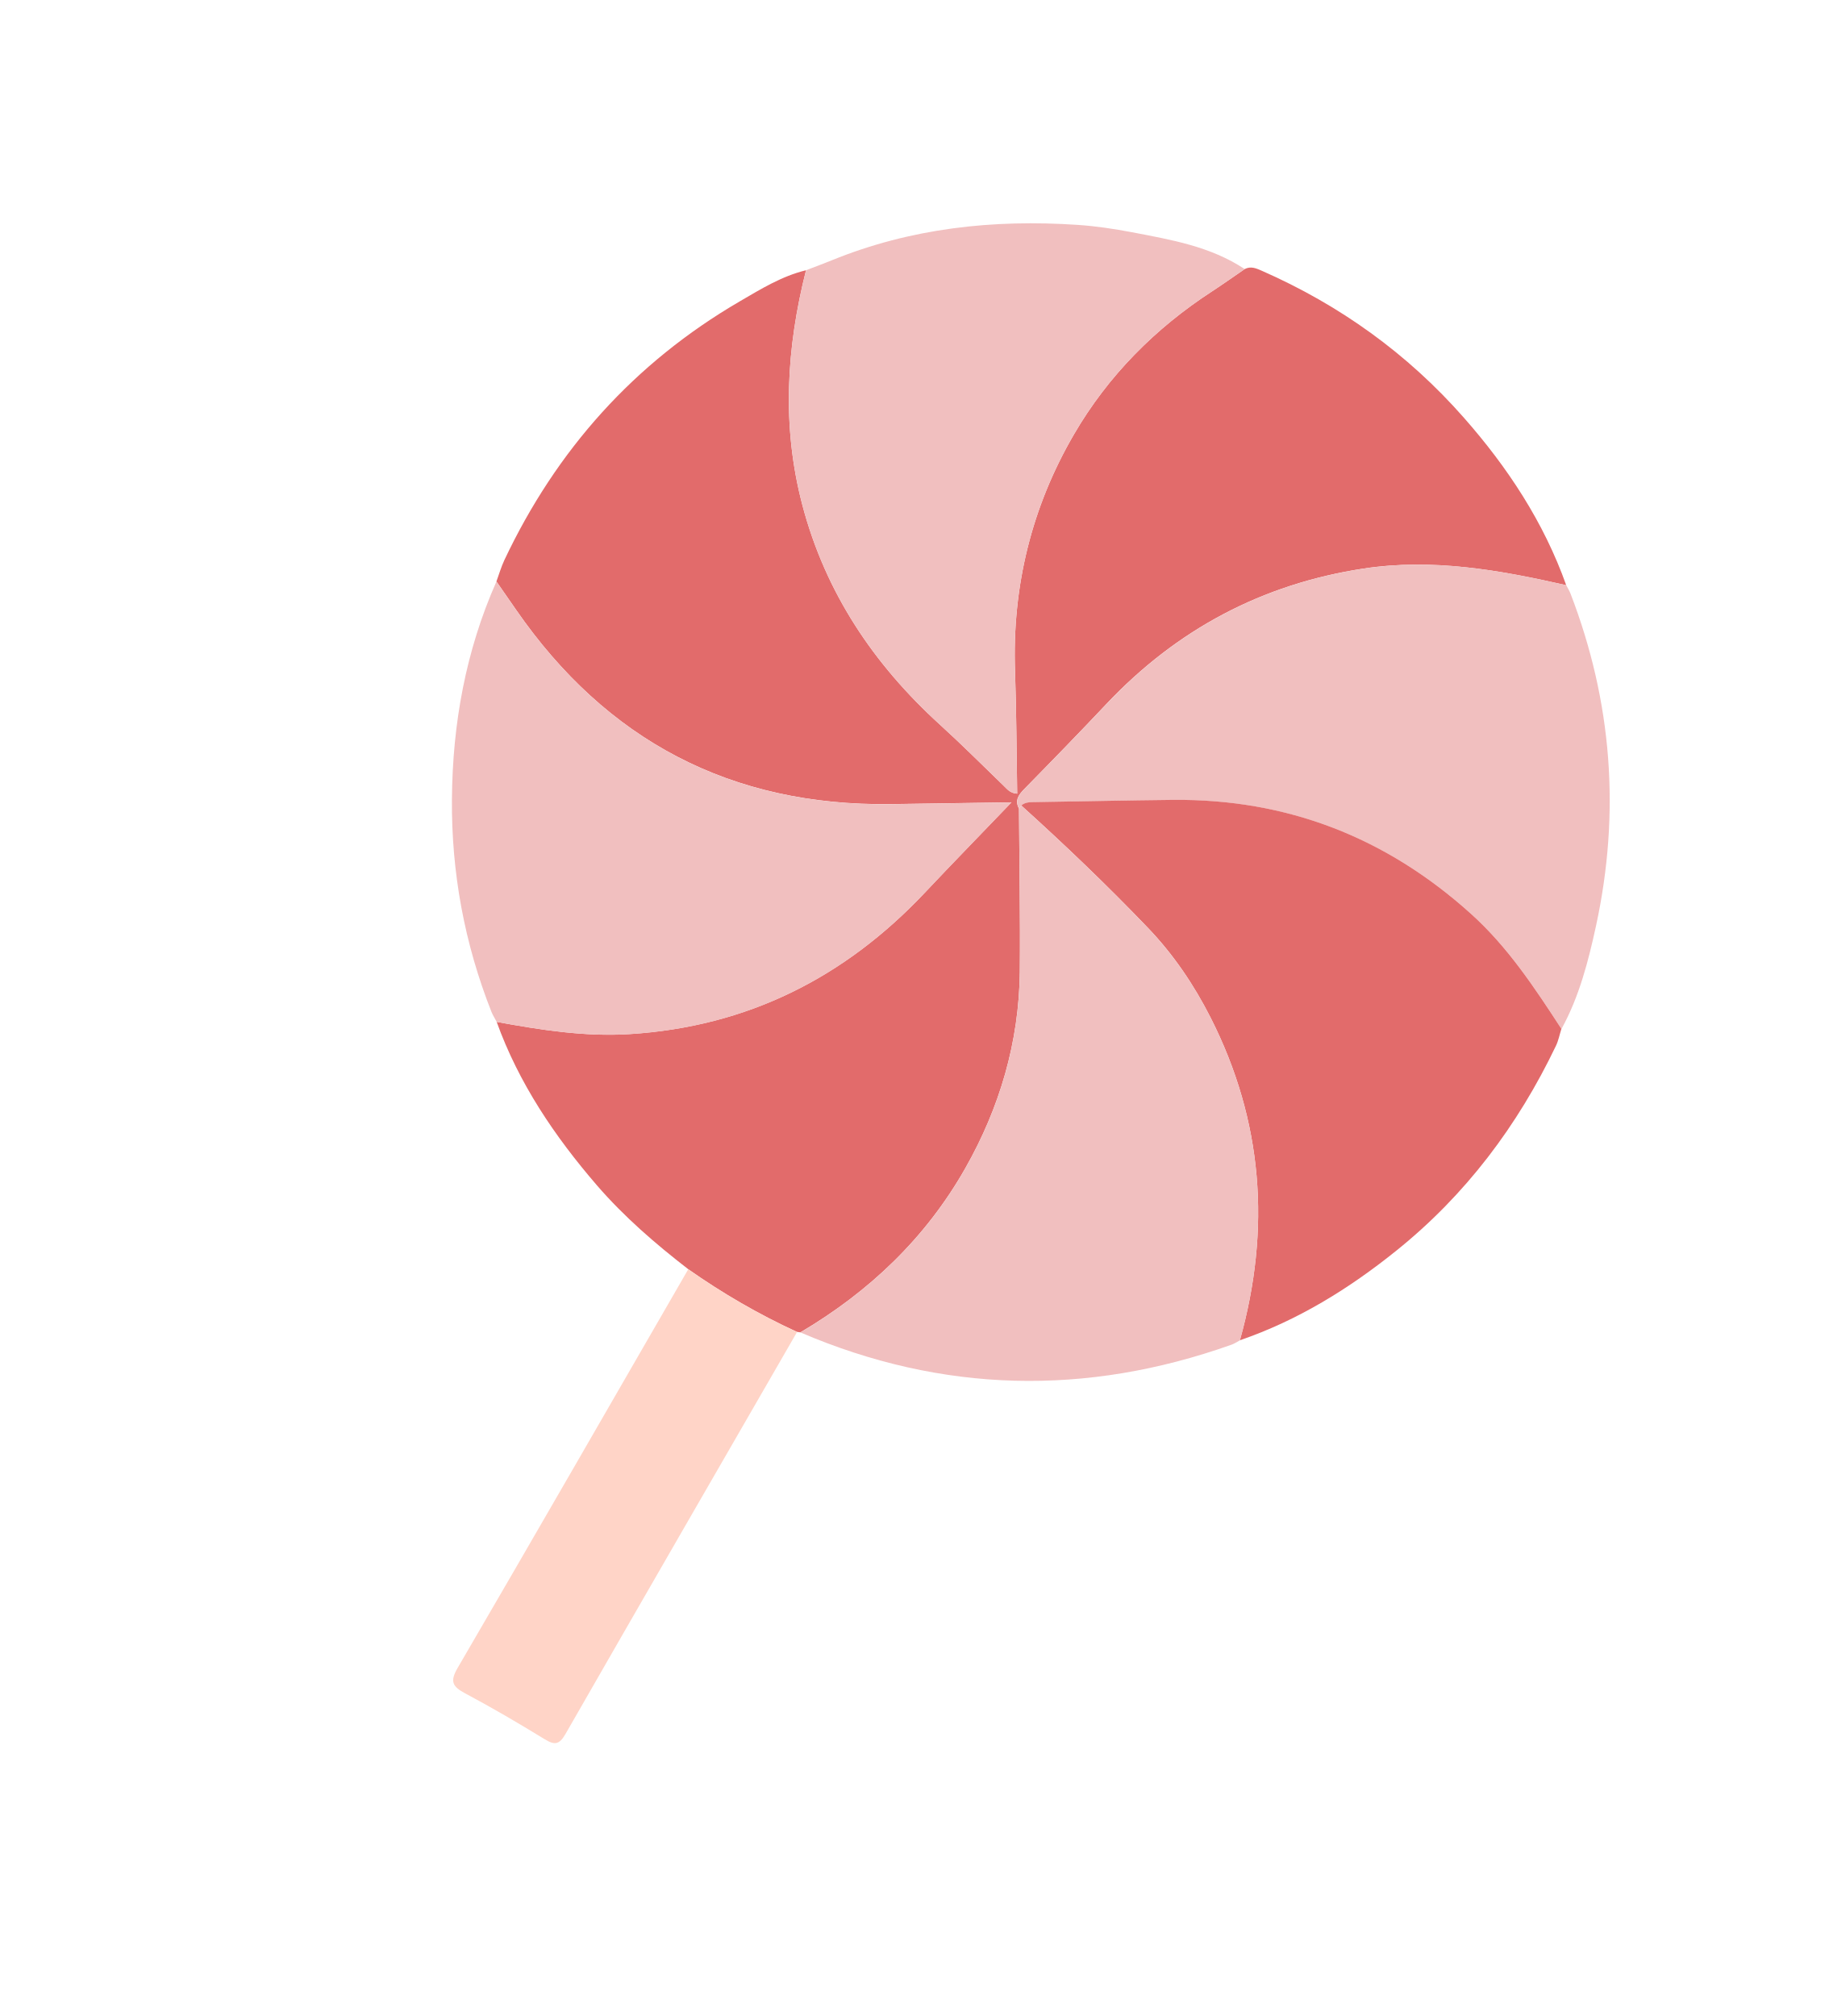
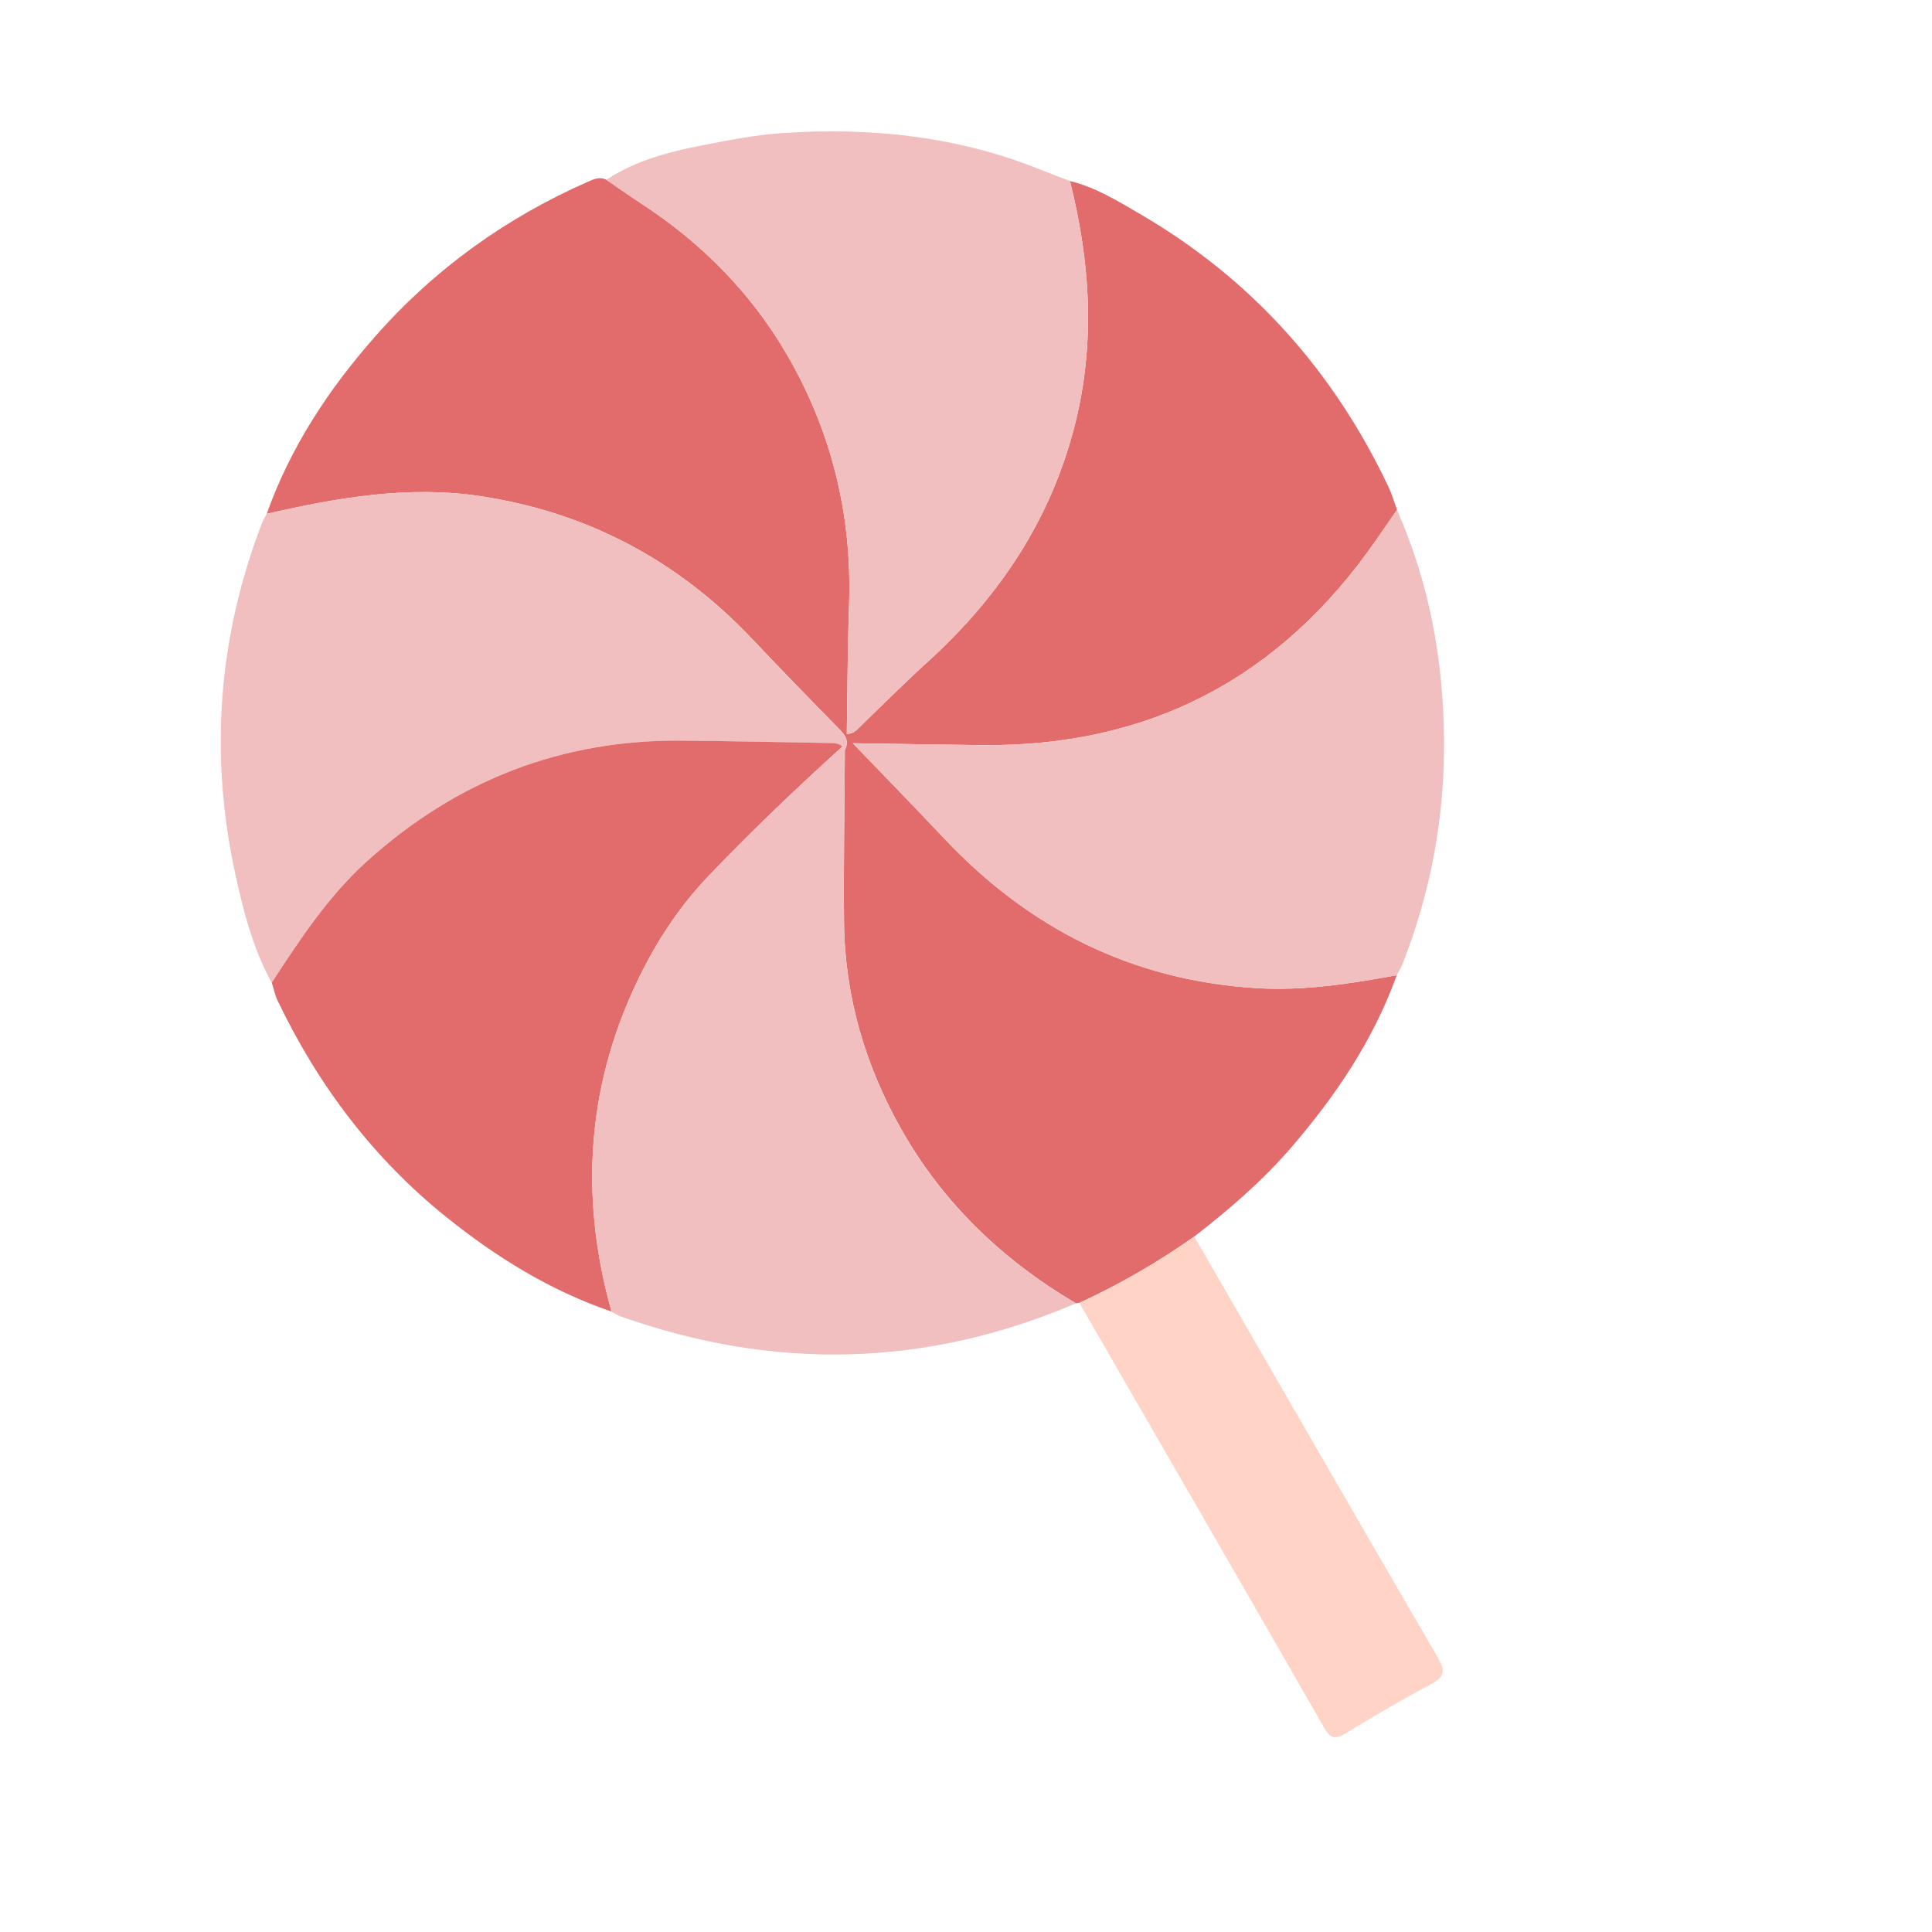
- <svg xmlns="http://www.w3.org/2000/svg" width="39" height="43" viewBox="0 0 39 43" fill="none">
-   <path d="M33.405 12.482C32.926 11.138 32.156 9.969 31.22 8.907C30.019 7.542 28.576 6.507 26.912 5.775C26.791 5.722 26.678 5.672 26.547 5.739C26.317 5.897 26.09 6.058 25.856 6.211C24.637 7.003 23.632 8.016 22.904 9.268C22.002 10.819 21.587 12.508 21.649 14.31C21.679 15.178 21.68 16.047 21.695 16.928C21.542 16.919 21.483 16.831 21.407 16.76C20.956 16.324 20.513 15.88 20.05 15.459C18.631 14.169 17.604 12.638 17.112 10.768C16.671 9.091 16.771 7.427 17.191 5.764C16.674 5.889 16.226 6.167 15.776 6.429C13.526 7.741 11.869 9.595 10.758 11.945C10.689 12.092 10.644 12.249 10.588 12.402C10.727 12.602 10.866 12.804 11.005 13.003C12.936 15.797 15.594 17.194 18.997 17.151C19.832 17.14 20.668 17.126 21.573 17.113C20.925 17.789 20.319 18.408 19.724 19.041C18.014 20.855 15.937 21.898 13.431 22.056C12.471 22.117 11.531 21.967 10.593 21.796C11.065 23.105 11.829 24.236 12.731 25.282C13.311 25.953 13.98 26.53 14.679 27.071C15.412 27.586 16.185 28.036 17 28.409C17.024 28.412 17.047 28.415 17.071 28.418C18.541 27.551 19.745 26.404 20.588 24.918C21.32 23.628 21.734 22.227 21.751 20.733C21.762 19.571 21.741 18.409 21.733 17.247C21.637 17.067 21.727 16.95 21.853 16.822C22.439 16.225 23.023 15.625 23.596 15.017C25.096 13.429 26.916 12.457 29.081 12.127C30.554 11.904 31.981 12.158 33.405 12.482Z" fill="#E26B6B" />
-   <path d="M33.405 12.482C31.981 12.158 30.554 11.904 29.084 12.128C26.919 12.458 25.099 13.43 23.599 15.018C23.024 15.627 22.441 16.226 21.855 16.823C21.73 16.951 21.64 17.067 21.736 17.249C21.752 17.226 21.769 17.203 21.785 17.182C21.871 17.104 21.977 17.11 22.083 17.11C23.06 17.094 24.037 17.071 25.015 17.062C27.451 17.038 29.563 17.861 31.371 19.488C32.159 20.197 32.733 21.069 33.304 21.947C33.684 21.256 33.877 20.5 34.042 19.741C34.563 17.329 34.384 14.97 33.499 12.668C33.475 12.603 33.437 12.544 33.405 12.482Z" fill="#F1BFBF" />
-   <path d="M33.302 21.945C32.731 21.068 32.157 20.195 31.369 19.487C29.562 17.86 27.449 17.036 25.013 17.061C24.036 17.071 23.059 17.093 22.081 17.108C21.974 17.11 21.869 17.104 21.783 17.181C22.713 18.021 23.619 18.887 24.486 19.793C25.028 20.359 25.465 21.006 25.819 21.703C26.94 23.912 27.109 26.214 26.445 28.587C27.681 28.163 28.774 27.487 29.786 26.672C31.261 25.486 32.37 24.01 33.185 22.308C33.24 22.194 33.264 22.065 33.302 21.945Z" fill="#E26B6B" />
-   <path d="M26.445 28.589C27.11 26.215 26.94 23.915 25.82 21.705C25.466 21.008 25.028 20.361 24.486 19.795C23.62 18.889 22.714 18.023 21.784 17.183C21.767 17.206 21.751 17.228 21.734 17.249C21.74 18.411 21.762 19.573 21.751 20.735C21.736 22.23 21.32 23.63 20.588 24.92C19.747 26.405 18.542 27.552 17.072 28.42C20.099 29.716 23.163 29.782 26.259 28.684C26.325 28.662 26.384 28.62 26.445 28.589Z" fill="#F1BFBF" />
-   <path d="M17.191 5.764C16.771 7.427 16.671 9.091 17.112 10.768C17.604 12.638 18.632 14.169 20.05 15.46C20.514 15.881 20.958 16.325 21.407 16.76C21.481 16.832 21.54 16.919 21.695 16.928C21.682 16.048 21.679 15.179 21.649 14.31C21.587 12.508 22.002 10.819 22.904 9.268C23.632 8.016 24.637 7.003 25.857 6.211C26.09 6.058 26.317 5.897 26.547 5.739C25.817 5.255 24.975 5.113 24.14 4.953C23.76 4.881 23.375 4.823 22.989 4.797C21.187 4.675 19.426 4.865 17.738 5.553C17.558 5.627 17.374 5.694 17.191 5.764Z" fill="#F1BFBF" />
-   <path d="M10.594 21.797C11.532 21.969 12.472 22.117 13.432 22.058C15.937 21.901 18.013 20.856 19.725 19.042C20.32 18.412 20.926 17.791 21.574 17.115C20.668 17.128 19.833 17.142 18.998 17.153C15.595 17.196 12.937 15.799 11.005 13.005C10.866 12.804 10.727 12.603 10.588 12.404C9.933 13.882 9.651 15.44 9.639 17.048C9.627 18.614 9.907 20.127 10.483 21.585C10.513 21.657 10.557 21.726 10.594 21.797Z" fill="#F1BFBF" />
-   <path d="M17 28.411C16.186 28.037 15.412 27.588 14.679 27.073C13.042 29.908 11.41 32.747 9.761 35.575C9.593 35.863 9.648 35.972 9.917 36.116C10.493 36.423 11.057 36.753 11.613 37.094C11.828 37.226 11.927 37.218 12.062 36.983C13.702 34.122 15.353 31.268 17 28.411Z" fill="#FFD4C7" />
+ <svg xmlns="http://www.w3.org/2000/svg" width="39" height="39" viewBox="0 0 39 39" fill="none">
+   <path d="M5.384 10.372C5.863 9.027 6.633 7.859 7.569 6.797C8.77 5.431 10.213 4.396 11.876 3.665C11.997 3.611 12.111 3.562 12.241 3.629C12.472 3.787 12.699 3.948 12.932 4.101C14.152 4.893 15.157 5.905 15.885 7.158C16.787 8.708 17.201 10.398 17.14 12.199C17.11 13.068 17.108 13.936 17.094 14.818C17.247 14.808 17.306 14.721 17.381 14.65C17.832 14.213 18.276 13.77 18.739 13.349C20.157 12.058 21.185 10.528 21.677 8.657C22.118 6.981 22.018 5.316 21.598 3.654C22.114 3.779 22.562 4.057 23.012 4.319C25.263 5.63 26.92 7.485 28.031 9.834C28.1 9.982 28.145 10.138 28.201 10.292C28.061 10.492 27.922 10.693 27.784 10.893C25.852 13.687 23.195 15.084 19.791 15.04C18.956 15.03 18.121 15.016 17.215 15.003C17.864 15.678 18.47 16.298 19.065 16.93C20.775 18.744 22.852 19.788 25.357 19.946C26.318 20.007 27.258 19.857 28.196 19.685C27.724 20.995 26.96 22.126 26.058 23.172C25.477 23.843 24.809 24.419 24.11 24.96C23.377 25.476 22.604 25.925 21.788 26.299C21.764 26.302 21.742 26.305 21.718 26.308C20.247 25.441 19.044 24.294 18.201 22.808C17.469 21.518 17.054 20.117 17.038 18.622C17.027 17.461 17.047 16.298 17.055 15.137C17.151 14.957 17.061 14.839 16.936 14.712C16.35 14.114 15.766 13.514 15.192 12.907C13.692 11.319 11.872 10.347 9.707 10.016C8.235 9.794 6.807 10.047 5.384 10.372Z" fill="#E26B6B" />
+   <path d="M5.384 10.372C6.807 10.047 8.235 9.794 9.705 10.018C11.87 10.348 13.69 11.32 15.19 12.908C15.764 13.517 16.348 14.116 16.933 14.713C17.059 14.841 17.148 14.957 17.053 15.138C17.036 15.115 17.02 15.092 17.003 15.072C16.918 14.993 16.811 15 16.706 14.999C15.729 14.983 14.752 14.961 13.774 14.952C11.337 14.927 9.226 15.75 7.417 17.378C6.629 18.086 6.055 18.959 5.484 19.836C5.105 19.146 4.911 18.39 4.747 17.63C4.225 15.219 4.405 12.86 5.289 10.557C5.313 10.493 5.352 10.434 5.384 10.372Z" fill="#F1BFBF" />
+   <path d="M5.486 19.835C6.058 18.958 6.631 18.085 7.419 17.376C9.227 15.75 11.339 14.926 13.776 14.951C14.752 14.96 15.73 14.982 16.708 14.998C16.814 14.999 16.919 14.994 17.005 15.07C16.075 15.911 15.169 16.776 14.303 17.682C13.761 18.249 13.323 18.896 12.969 19.593C11.849 21.802 11.68 24.103 12.344 26.476C11.107 26.053 10.014 25.377 9.002 24.562C7.528 23.376 6.418 21.9 5.603 20.197C5.549 20.083 5.525 19.955 5.486 19.835Z" fill="#E26B6B" />
+   <path d="M12.344 26.479C11.679 24.104 11.849 21.804 12.969 19.595C13.323 18.898 13.76 18.251 14.303 17.684C15.169 16.779 16.075 15.913 17.005 15.072C17.021 15.095 17.038 15.118 17.055 15.139C17.049 16.301 17.026 17.463 17.038 18.624C17.053 20.12 17.468 21.52 18.2 22.81C19.042 24.295 20.246 25.441 21.717 26.31C18.689 27.605 15.625 27.671 12.529 26.573C12.463 26.552 12.405 26.509 12.344 26.479Z" fill="#F1BFBF" />
+   <path d="M21.598 3.654C22.018 5.316 22.118 6.981 21.677 8.657C21.185 10.528 20.157 12.059 18.739 13.349C18.274 13.771 17.831 14.214 17.381 14.65C17.308 14.721 17.248 14.809 17.093 14.818C17.107 13.937 17.109 13.068 17.139 12.2C17.201 10.398 16.786 8.708 15.884 7.158C15.157 5.906 14.152 4.893 12.932 4.101C12.698 3.948 12.471 3.787 12.241 3.629C12.971 3.144 13.813 3.002 14.649 2.843C15.029 2.771 15.414 2.713 15.799 2.686C17.602 2.565 19.363 2.755 21.051 3.443C21.231 3.517 21.415 3.584 21.598 3.654Z" fill="#F1BFBF" />
+   <path d="M28.195 19.687C27.257 19.859 26.317 20.007 25.356 19.948C22.852 19.791 20.775 18.746 19.064 16.932C18.469 16.301 17.863 15.68 17.214 15.004C18.12 15.018 18.956 15.031 19.791 15.042C23.194 15.085 25.852 13.689 27.783 10.895C27.922 10.693 28.062 10.493 28.2 10.293C28.855 11.772 29.137 13.33 29.15 14.938C29.162 16.503 28.882 18.017 28.305 19.475C28.276 19.547 28.231 19.616 28.195 19.687Z" fill="#F1BFBF" />
+   <path d="M21.788 26.301C22.602 25.926 23.376 25.478 24.109 24.962C25.746 27.798 27.379 30.636 29.028 33.465C29.195 33.752 29.141 33.862 28.872 34.006C28.296 34.312 27.732 34.643 27.176 34.983C26.961 35.115 26.861 35.108 26.727 34.872C25.087 32.011 23.436 29.158 21.788 26.301Z" fill="#FFD4C7" />
</svg>
